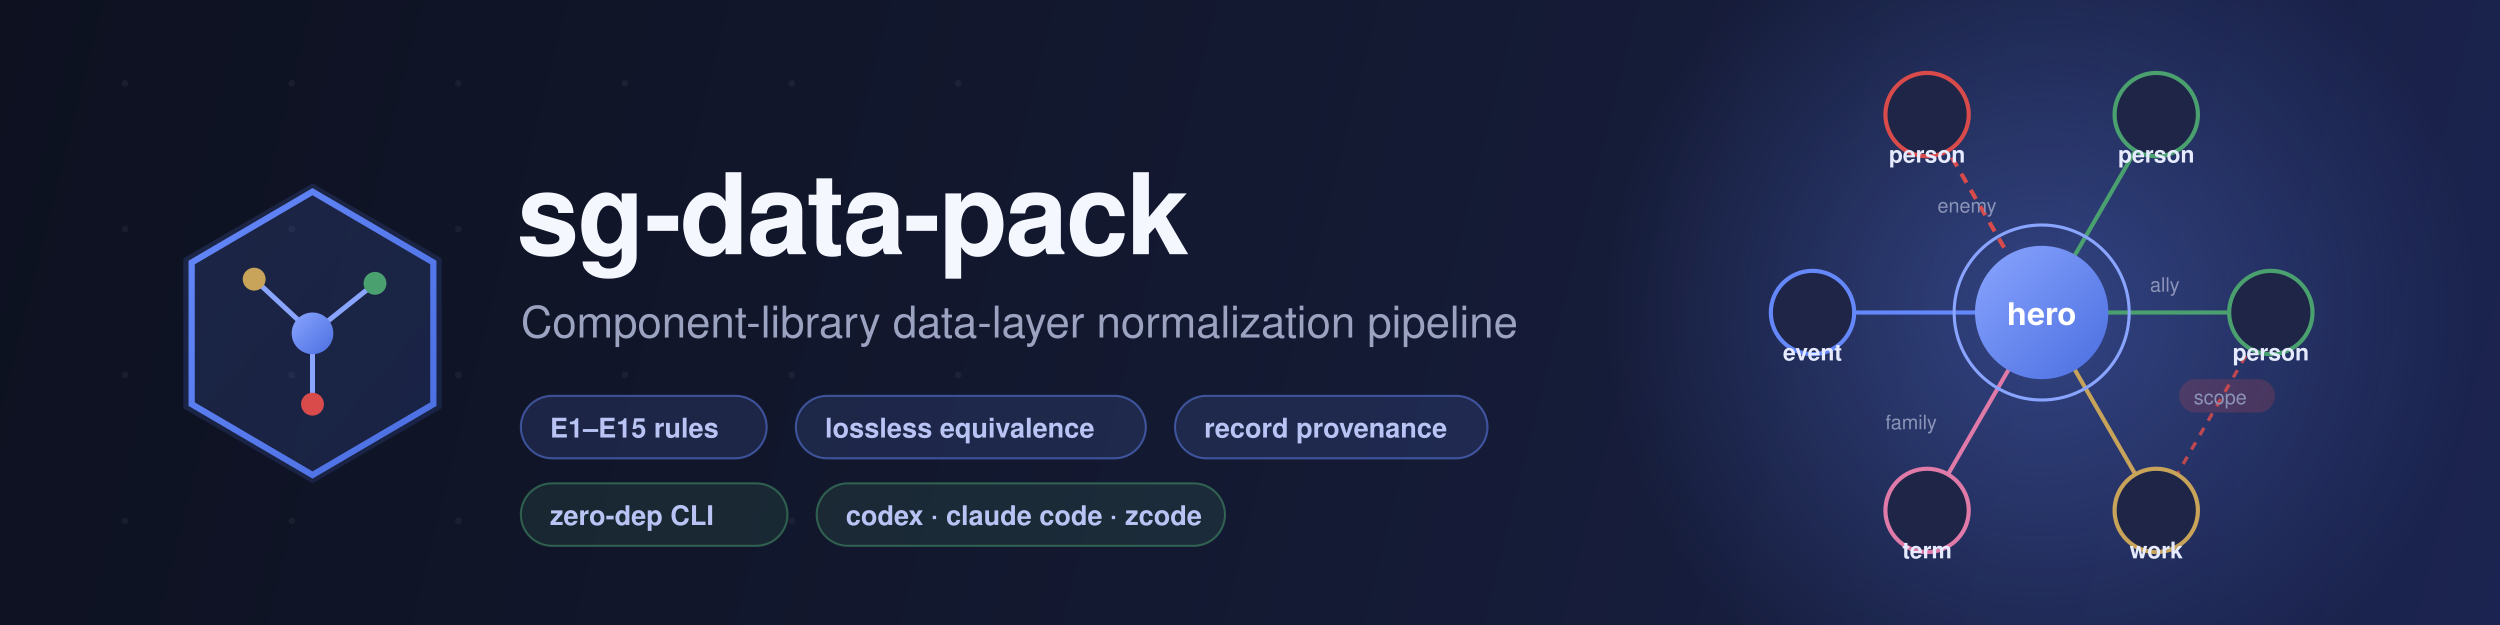
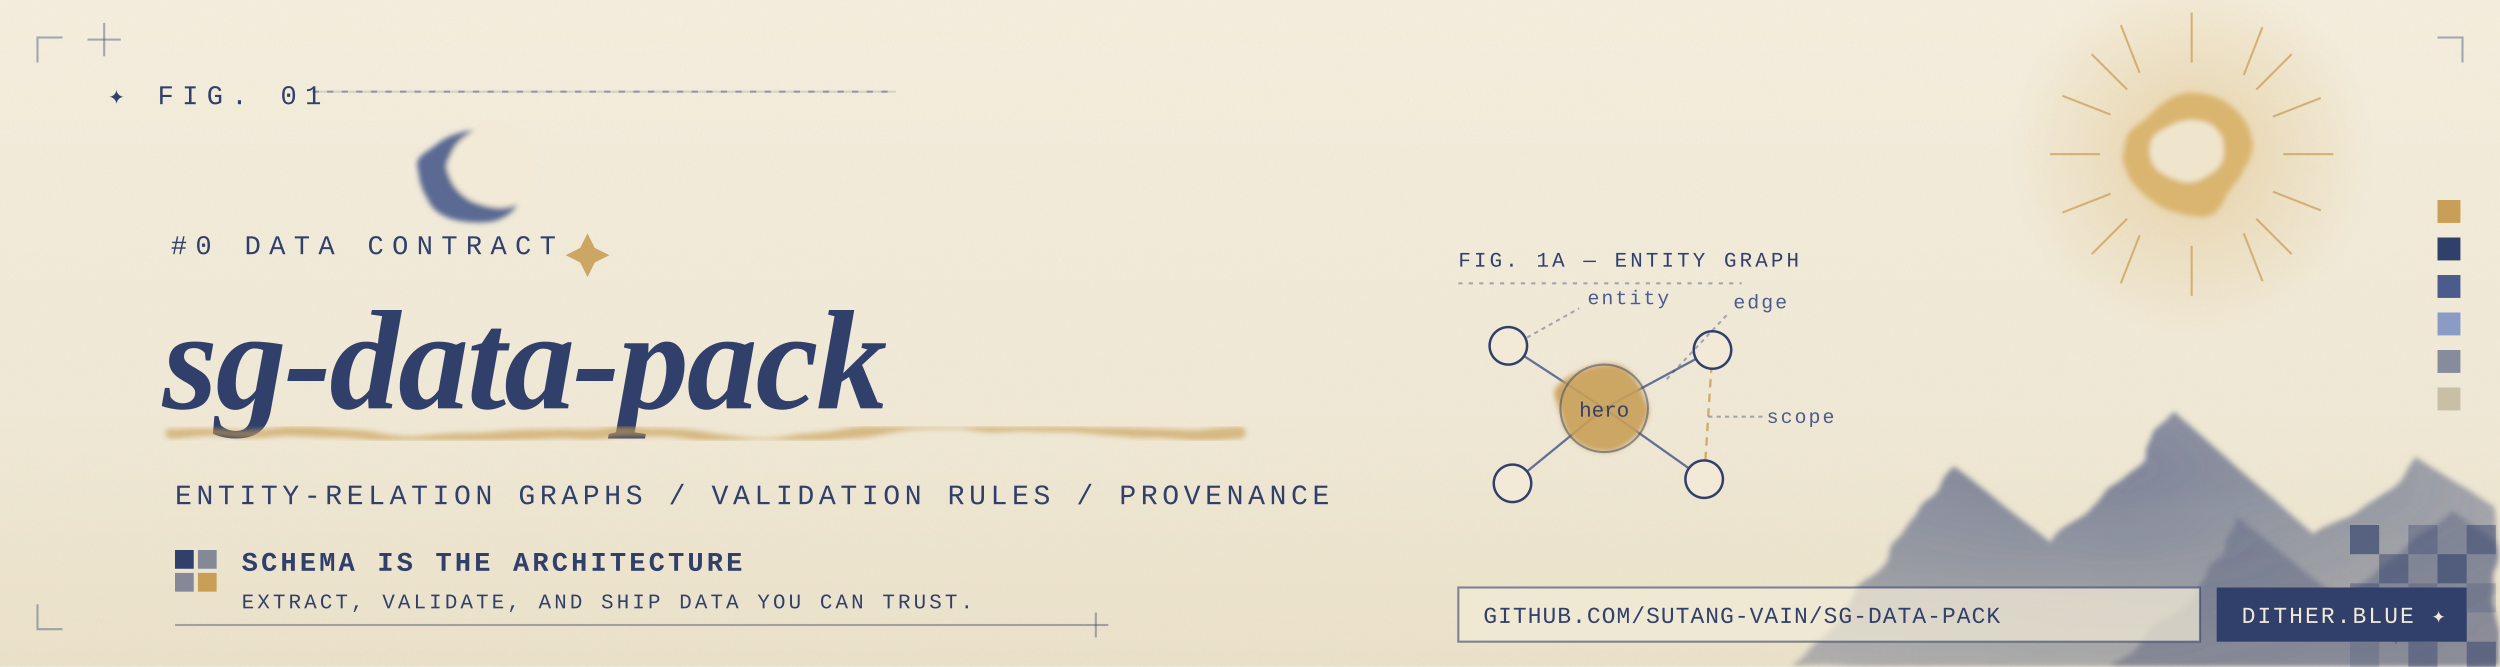
- <svg xmlns="http://www.w3.org/2000/svg" width="1200" height="300" viewBox="0 0 1200 300" fill="none" role="img" aria-label="sg-data-pack banner">
+ <svg xmlns="http://www.w3.org/2000/svg" width="1200" height="320" viewBox="0 0 1200 320" fill="none" role="img" aria-label="sg-data-pack banner">
  <defs>
-     <linearGradient id="bg" x1="0" y1="0" x2="1200" y2="300" gradientUnits="userSpaceOnUse">
-       <stop offset="0" stop-color="#0D1120" />
-       <stop offset="0.55" stop-color="#141A33" />
-       <stop offset="1" stop-color="#1B2450" />
+     <linearGradient id="paper" x1="0" y1="0" x2="0" y2="320" gradientUnits="userSpaceOnUse">
+       <stop offset="0" stop-color="#F6EFDD" />
+       <stop offset="0.6" stop-color="#F2EAD6" />
+       <stop offset="1" stop-color="#EDE2C9" />
    </linearGradient>
-     <radialGradient id="glow" cx="0" cy="0" r="1" gradientUnits="userSpaceOnUse" gradientTransform="translate(980 150) rotate(90) scale(210)">
-       <stop offset="0" stop-color="#6487FA" stop-opacity="0.35" />
-       <stop offset="1" stop-color="#6487FA" stop-opacity="0" />
+     <radialGradient id="sunHalo" cx="0" cy="0" r="1" gradientUnits="userSpaceOnUse" gradientTransform="translate(1052 74) scale(88)">
+       <stop offset="0" stop-color="#D9B36C" stop-opacity="0.45" />
+       <stop offset="1" stop-color="#D9B36C" stop-opacity="0" />
    </radialGradient>
-     <linearGradient id="hero" x1="0" y1="0" x2="1" y2="1">
-       <stop offset="0" stop-color="#8AA5FF" />
-       <stop offset="1" stop-color="#4A6EE0" />
-     </linearGradient>
-     <linearGradient id="logo" x1="0" y1="0" x2="1" y2="1">
-       <stop offset="0" stop-color="#6487FA" />
-       <stop offset="1" stop-color="#4A6EE0" />
-     </linearGradient>
+     <radialGradient id="hill" cx="0.4" cy="0.2" r="1">
+       <stop offset="0" stop-color="#3D4C78" stop-opacity="0.85" />
+       <stop offset="1" stop-color="#31406B" stop-opacity="0.35" />
+     </radialGradient>
+     <filter id="grain">
+       <feTurbulence type="fractalNoise" baseFrequency="0.9" numOctaves="2" result="n" />
+       <feColorMatrix in="n" type="matrix" values="0 0 0 0 0.19  0 0 0 0 0.25  0 0 0 0 0.42  0 0 0 0.045 0" />
+     </filter>
+     <filter id="wash">
+       <feTurbulence type="fractalNoise" baseFrequency="0.012 0.03" numOctaves="3" seed="7" result="t" />
+       <feDisplacementMap in="SourceGraphic" in2="t" scale="14" />
+       <feGaussianBlur stdDeviation="1.2" />
+     </filter>
    <style>
-       .t1 { font: 700 54px -apple-system, 'Segoe UI', Helvetica, Arial, sans-serif; fill: #F5F7FF; letter-spacing: -1px; }
-       .t2 { font: 400 21px -apple-system, 'Segoe UI', Helvetica, Arial, sans-serif; fill: #9BA3C0; }
-       .chip { font: 600 13px -apple-system, 'Segoe UI', Helvetica, Arial, sans-serif; fill: #B9C4F5; }
-       .node-lbl { font: 600 11px -apple-system, 'Segoe UI', Helvetica, Arial, sans-serif; fill: #E7EBFF; }
-       .edge-lbl { font: 500 9.5px -apple-system, 'Segoe UI', Helvetica, Arial, sans-serif; fill: #8B93B8; }
-       @keyframes pulse { 0%,100% { opacity: .5; } 50% { opacity: 1; } }
-       .ring { animation: pulse 2.6s ease-in-out infinite; }
+       .mono   { font-family: 'Courier New', ui-monospace, monospace; fill: #31406B; }
+       .serif  { font-family: Georgia, 'Times New Roman', serif; fill: #31406B; }
+       .lbl    { font-size: 13px; letter-spacing: 4px; }
+       .sub    { font-size: 13.5px; letter-spacing: 2.2px; }
+       .tiny   { font-size: 10px; letter-spacing: 1.5px; }
+       .annot  { font-size: 9.5px; letter-spacing: 1px; fill: #4A5B8C; }
+       .hair   { stroke: #31406B; stroke-opacity: 0.4; stroke-width: 1; }
    </style>
  </defs>
-   <rect width="1200" height="300" fill="url(#bg)" />
-   <rect width="1200" height="300" fill="url(#glow)" />
-   <g fill="#FFFFFF" opacity="0.05">
-     <circle cx="60" cy="40" r="1.6" />
-     <circle cx="140" cy="40" r="1.6" />
-     <circle cx="220" cy="40" r="1.6" />
-     <circle cx="300" cy="40" r="1.6" />
-     <circle cx="380" cy="40" r="1.6" />
-     <circle cx="460" cy="40" r="1.6" />
-     <circle cx="60" cy="110" r="1.6" />
-     <circle cx="140" cy="110" r="1.6" />
-     <circle cx="220" cy="110" r="1.6" />
-     <circle cx="300" cy="110" r="1.6" />
-     <circle cx="380" cy="110" r="1.6" />
-     <circle cx="460" cy="110" r="1.6" />
-     <circle cx="60" cy="180" r="1.6" />
-     <circle cx="140" cy="180" r="1.6" />
-     <circle cx="220" cy="180" r="1.6" />
-     <circle cx="300" cy="180" r="1.6" />
-     <circle cx="380" cy="180" r="1.6" />
-     <circle cx="460" cy="180" r="1.6" />
-     <circle cx="60" cy="250" r="1.6" />
-     <circle cx="140" cy="250" r="1.6" />
-     <circle cx="220" cy="250" r="1.6" />
-     <circle cx="300" cy="250" r="1.6" />
-     <circle cx="380" cy="250" r="1.6" />
-     <circle cx="460" cy="250" r="1.6" />
+   <rect width="1200" height="320" fill="url(#paper)" />
+   <rect width="1200" height="320" filter="url(#grain)" />
+   <g class="hair">
+     <path d="M18 30 V18 H30" />
+     <path d="M1170 18 H1182 V30" />
+     <path d="M18 290 V302 H30" />
+     <path d="M1182 290 V302 H1170" />
+     <line x1="42" y1="19" x2="58" y2="19" />
+     <line x1="50" y1="11" x2="50" y2="27" />
+     <line x1="1142" y1="301" x2="1158" y2="301" />
+     <line x1="1150" y1="293" x2="1150" y2="309" />
  </g>
-   <g transform="translate(88 88)">
-     <path d="M62 0 L124 36 V108 L62 144 L0 108 V36 Z" fill="url(#logo)" opacity="0.16" />
-     <path d="M62 4 L120 38 V106 L62 140 L4 106 V38 Z" stroke="url(#logo)" stroke-width="3" fill="none" />
-     <line x1="62" y1="72" x2="34" y2="46" stroke="#8AA5FF" stroke-width="2.4" />
-     <line x1="62" y1="72" x2="92" y2="48" stroke="#8AA5FF" stroke-width="2.4" />
-     <line x1="62" y1="72" x2="62" y2="106" stroke="#8AA5FF" stroke-width="2.4" />
-     <circle cx="62" cy="72" r="10" fill="url(#hero)" />
-     <circle cx="34" cy="46" r="5.5" fill="#C8A35A" />
-     <circle cx="92" cy="48" r="5.5" fill="#4AA06E" />
-     <circle cx="62" cy="106" r="5.5" fill="#D94B4B" />
+   <text x="52" y="50" class="mono lbl">✦ FIG. 01</text>
+   <line x1="150" y1="44" x2="430" y2="44" class="hair" stroke-dasharray="3 4" />
+   <line x1="150" y1="44" x2="430" y2="44" stroke="#31406B" stroke-opacity="0.15" />
+   <g filter="url(#wash)" opacity="0.9">
+     <circle cx="228" cy="86" r="24" fill="#4A5B8C" />
+     <circle cx="238" cy="80" r="21" fill="#F2EAD6" />
  </g>
-   <text x="248" y="122" class="t1">sg-data-pack</text>
-   <text x="250" y="162" class="t2">Component-library data-layer normalization pipeline</text>
+   <path d="M282 112 l3.5 7 7 3.5 -7 3.5 -3.5 7 -3.5 -7 -7 -3.5 7 -3.5 z" fill="#C99F57" opacity="0.9" />
+   <circle cx="1052" cy="74" r="88" fill="url(#sunHalo)" />
+   <g stroke="#C99F57" stroke-width="1" opacity="0.75">
+     <line x1="1052" y1="6" x2="1052" y2="30" />
+     <line x1="1052" y1="118" x2="1052" y2="142" />
+     <line x1="984" y1="74" x2="1008" y2="74" />
+     <line x1="1096" y1="74" x2="1120" y2="74" />
+     <line x1="1004" y1="26" x2="1021" y2="43" />
+     <line x1="1083" y1="105" x2="1100" y2="122" />
+     <line x1="1100" y1="26" x2="1083" y2="43" />
+     <line x1="1021" y1="105" x2="1004" y2="122" />
+     <line x1="1018" y1="12" x2="1027" y2="35" />
+     <line x1="1086" y1="13" x2="1077" y2="36" />
+     <line x1="990" y1="46" x2="1013" y2="55" />
+     <line x1="1114" y1="47" x2="1091" y2="56" />
+     <line x1="990" y1="102" x2="1013" y2="93" />
+     <line x1="1114" y1="101" x2="1091" y2="92" />
+     <line x1="1018" y1="136" x2="1027" y2="113" />
+     <line x1="1086" y1="135" x2="1077" y2="112" />
+   </g>
+   <g filter="url(#wash)">
+     <circle cx="1052" cy="74" r="30" fill="#D9B36C" opacity="0.95" />
+     <circle cx="1052" cy="74" r="17" fill="#F2EAD6" opacity="0.9" />
+   </g>
+   <g transform="translate(1170 96)">
+     <rect x="0" y="0" width="11" height="11" fill="#C99F57" />
+     <rect x="0" y="18" width="11" height="11" fill="#31406B" />
+     <rect x="0" y="36" width="11" height="11" fill="#4A5B8C" />
+     <rect x="0" y="54" width="11" height="11" fill="#8A9BC6" />
+     <rect x="0" y="72" width="11" height="11" fill="#31406B" opacity="0.55" />
+     <rect x="0" y="90" width="11" height="11" fill="#C9BFA6" />
+   </g>
+   <g filter="url(#wash)" opacity="0.75">
+     <path d="M860 320 L940 226 L986 262 L1044 198 L1112 258 L1160 220 L1200 246 V320 Z" fill="url(#hill)" />
+     <path d="M1010 320 L1078 252 L1124 288 L1176 244 L1200 262 V320 Z" fill="#31406B" opacity="0.5" />
+   </g>
+   <g opacity="0.85">
+     <rect x="1128" y="252" width="14" height="14" fill="#31406B" opacity="0.75" />
+     <rect x="1142" y="266" width="14" height="14" fill="#31406B" opacity="0.55" />
+     <rect x="1156" y="252" width="14" height="14" fill="#31406B" opacity="0.4" />
+     <rect x="1128" y="280" width="14" height="14" fill="#31406B" opacity="0.45" />
+     <rect x="1170" y="266" width="14" height="14" fill="#31406B" opacity="0.7" />
+     <rect x="1156" y="280" width="14" height="14" fill="#31406B" opacity="0.3" />
+     <rect x="1184" y="252" width="14" height="14" fill="#31406B" opacity="0.55" />
+     <rect x="1170" y="294" width="14" height="14" fill="#31406B" opacity="0.4" />
+     <rect x="1184" y="280" width="14" height="14" fill="#31406B" opacity="0.25" />
+     <rect x="1128" y="308" width="14" height="12" fill="#31406B" opacity="0.25" />
+     <rect x="1156" y="308" width="14" height="12" fill="#31406B" opacity="0.5" />
+     <rect x="1184" y="308" width="14" height="12" fill="#31406B" opacity="0.6" />
+   </g>
  <g>
-     <rect x="250" y="190" width="118" height="30" rx="15" fill="#6487FA" opacity="0.14" />
-     <rect x="250" y="190" width="118" height="30" rx="15" stroke="#6487FA" stroke-opacity="0.5" />
-     <text x="264" y="210" class="chip">E1–E15 rules</text>
-     <rect x="382" y="190" width="168" height="30" rx="15" fill="#6487FA" opacity="0.14" />
-     <rect x="382" y="190" width="168" height="30" rx="15" stroke="#6487FA" stroke-opacity="0.5" />
-     <text x="396" y="210" class="chip">lossless equivalence</text>
-     <rect x="564" y="190" width="150" height="30" rx="15" fill="#6487FA" opacity="0.14" />
-     <rect x="564" y="190" width="150" height="30" rx="15" stroke="#6487FA" stroke-opacity="0.5" />
-     <text x="578" y="210" class="chip">record provenance</text>
-     <rect x="250" y="232" width="128" height="30" rx="15" fill="#4AA06E" opacity="0.13" />
-     <rect x="250" y="232" width="128" height="30" rx="15" stroke="#4AA06E" stroke-opacity="0.5" />
-     <text x="264" y="252" class="chip" fill="#9FD8B4">zero-dep CLI</text>
-     <rect x="392" y="232" width="196" height="30" rx="15" fill="#4AA06E" opacity="0.13" />
-     <rect x="392" y="232" width="196" height="30" rx="15" stroke="#4AA06E" stroke-opacity="0.5" />
-     <text x="406" y="252" class="chip" fill="#9FD8B4">codex · claude code · zcode</text>
+     <text x="700" y="128" class="mono tiny" letter-spacing="2">FIG. 1A — ENTITY GRAPH</text>
+     <line x1="700" y1="136" x2="836" y2="136" class="hair" stroke-dasharray="2 3" />
+     <g stroke="#4A5B8C" stroke-width="1.1" opacity="0.85">
+       <line x1="770" y1="196" x2="724" y2="166" />
+       <line x1="770" y1="196" x2="822" y2="168" />
+       <line x1="770" y1="196" x2="726" y2="232" />
+       <line x1="770" y1="196" x2="818" y2="230" />
+       <line x1="822" y1="168" x2="818" y2="230" stroke-dasharray="4 3" stroke="#C99F57" />
+     </g>
+     <g filter="url(#wash)">
+       <circle cx="770" cy="196" r="21" fill="#C99F57" opacity="0.9" />
+     </g>
+     <circle cx="770" cy="196" r="21" fill="none" stroke="#31406B" stroke-opacity="0.5" />
+     <text x="770" y="200" text-anchor="middle" class="mono" font-size="10" fill="#F6EFDD">hero</text>
+     <g fill="#F2EAD6" stroke="#31406B" stroke-width="1.2">
+       <circle cx="724" cy="166" r="9" />
+       <circle cx="822" cy="168" r="9" />
+       <circle cx="726" cy="232" r="9" />
+       <circle cx="818" cy="230" r="9" />
+     </g>
+     <line x1="733" y1="162" x2="758" y2="148" class="hair" stroke-dasharray="2 2" />
+     <text x="762" y="146" class="mono annot">entity</text>
+     <line x1="800" y1="182" x2="830" y2="150" class="hair" stroke-dasharray="2 2" />
+     <text x="832" y="148" class="mono annot">edge</text>
+     <line x1="820" y1="200" x2="846" y2="200" class="hair" stroke-dasharray="2 2" />
+     <text x="848" y="203" class="mono annot" fill="#C99F57">scope</text>
  </g>
-   <g transform="translate(0 6)">
-     <line x1="980" y1="144" x2="1090" y2="144" stroke="#4AA06E" stroke-width="2" />
-     <line x1="980" y1="144" x2="1035" y2="239" stroke="#C8A35A" stroke-width="2" />
-     <line x1="980" y1="144" x2="925" y2="239" stroke="#E07AA8" stroke-width="2" />
-     <line x1="980" y1="144" x2="870" y2="144" stroke="#6487FA" stroke-width="2" />
-     <line x1="980" y1="144" x2="925" y2="49" stroke="#D94B4B" stroke-width="2" stroke-dasharray="5 4" />
-     <line x1="980" y1="144" x2="1035" y2="49" stroke="#4AA06E" stroke-width="2" />
-     <line x1="1090" y1="144" x2="1035" y2="239" stroke="#D94B4B" stroke-width="1.6" stroke-dasharray="4 4" opacity="0.85" />
-     <rect x="1046" y="176" width="46" height="16" rx="8" fill="#D94B4B" opacity="0.2" />
-     <text x="1053" y="188" class="edge-lbl" fill="#F2A9A9">scope</text>
-     <text x="1032" y="134" class="edge-lbl">ally</text>
-     <text x="930" y="96" class="edge-lbl">enemy</text>
-     <text x="905" y="200" class="edge-lbl">family</text>
-     <circle cx="980" cy="144" r="42" stroke="#8AA5FF" stroke-width="1.5" fill="none" class="ring" />
-     <circle cx="980" cy="144" r="32" fill="url(#hero)" />
-     <text x="980" y="150" text-anchor="middle" style="font:700 15px -apple-system,'Segoe UI',sans-serif" fill="#FFFFFF">hero</text>
-     <g>
-       <circle cx="1090" cy="144" r="20" fill="#1E2547" stroke="#4AA06E" stroke-width="2" />
-       <text x="1090" y="167" text-anchor="middle" class="node-lbl">person</text>
-     </g>
-     <g>
-       <circle cx="1035" cy="239" r="20" fill="#1E2547" stroke="#C8A35A" stroke-width="2" />
-       <text x="1035" y="262" text-anchor="middle" class="node-lbl">work</text>
-     </g>
-     <g>
-       <circle cx="925" cy="239" r="20" fill="#1E2547" stroke="#E07AA8" stroke-width="2" />
-       <text x="925" y="262" text-anchor="middle" class="node-lbl">term</text>
-     </g>
-     <g>
-       <circle cx="870" cy="144" r="20" fill="#1E2547" stroke="#6487FA" stroke-width="2" />
-       <text x="870" y="167" text-anchor="middle" class="node-lbl">event</text>
-     </g>
-     <g>
-       <circle cx="925" cy="49" r="20" fill="#1E2547" stroke="#D94B4B" stroke-width="2" />
-       <text x="925" y="72" text-anchor="middle" class="node-lbl">person</text>
-     </g>
-     <g>
-       <circle cx="1035" cy="49" r="20" fill="#1E2547" stroke="#4AA06E" stroke-width="2" />
-       <text x="1035" y="72" text-anchor="middle" class="node-lbl">person</text>
-     </g>
+   <text x="82" y="122" class="mono lbl">#0 DATA CONTRACT</text>
+   <text x="78" y="196" class="serif" font-size="68" font-style="italic" font-weight="700" letter-spacing="-1">sg-data-pack</text>
+   <path d="M84 210 C 180 204, 300 216, 420 208 S 560 212, 596 208" stroke="#C99F57" stroke-width="5" stroke-linecap="round" fill="none" opacity="0.65" filter="url(#wash)" />
+   <text x="84" y="242" class="mono sub">ENTITY-RELATION GRAPHS  /  VALIDATION RULES  /  PROVENANCE</text>
+   <g transform="translate(84 264)">
+     <rect x="0" y="0" width="9" height="9" fill="#31406B" />
+     <rect x="11" y="0" width="9" height="9" fill="#31406B" opacity="0.55" />
+     <rect x="0" y="11" width="9" height="9" fill="#31406B" opacity="0.55" />
+     <rect x="11" y="11" width="9" height="9" fill="#C99F57" />
+     <text x="32" y="10" class="mono" font-size="13" font-weight="700" letter-spacing="1.5">SCHEMA IS THE ARCHITECTURE</text>
+     <text x="32" y="28" class="mono tiny" fill="#4A5B8C">EXTRACT, VALIDATE, AND SHIP DATA YOU CAN TRUST.</text>
+   </g>
+   <line x1="84" y1="300" x2="520" y2="300" class="hair" />
+   <line x1="526" y1="294" x2="526" y2="306" class="hair" />
+   <line x1="520" y1="300" x2="532" y2="300" class="hair" />
+   <g transform="translate(700 282)">
+     <rect x="0" y="0" width="356" height="26" fill="#F2EAD6" fill-opacity="0.72" stroke="#31406B" stroke-opacity="0.6" />
+     <text x="12" y="17" class="mono" font-size="11" letter-spacing="0.5">GITHUB.COM/SUTANG-VAIN/SG-DATA-PACK</text>
+     <rect x="364" y="0" width="120" height="26" fill="#31406B" />
+     <text x="376" y="17" class="mono" font-size="11" style="fill:#F2EAD6" letter-spacing="1">DITHER.BLUE ✦</text>
  </g>
</svg>
